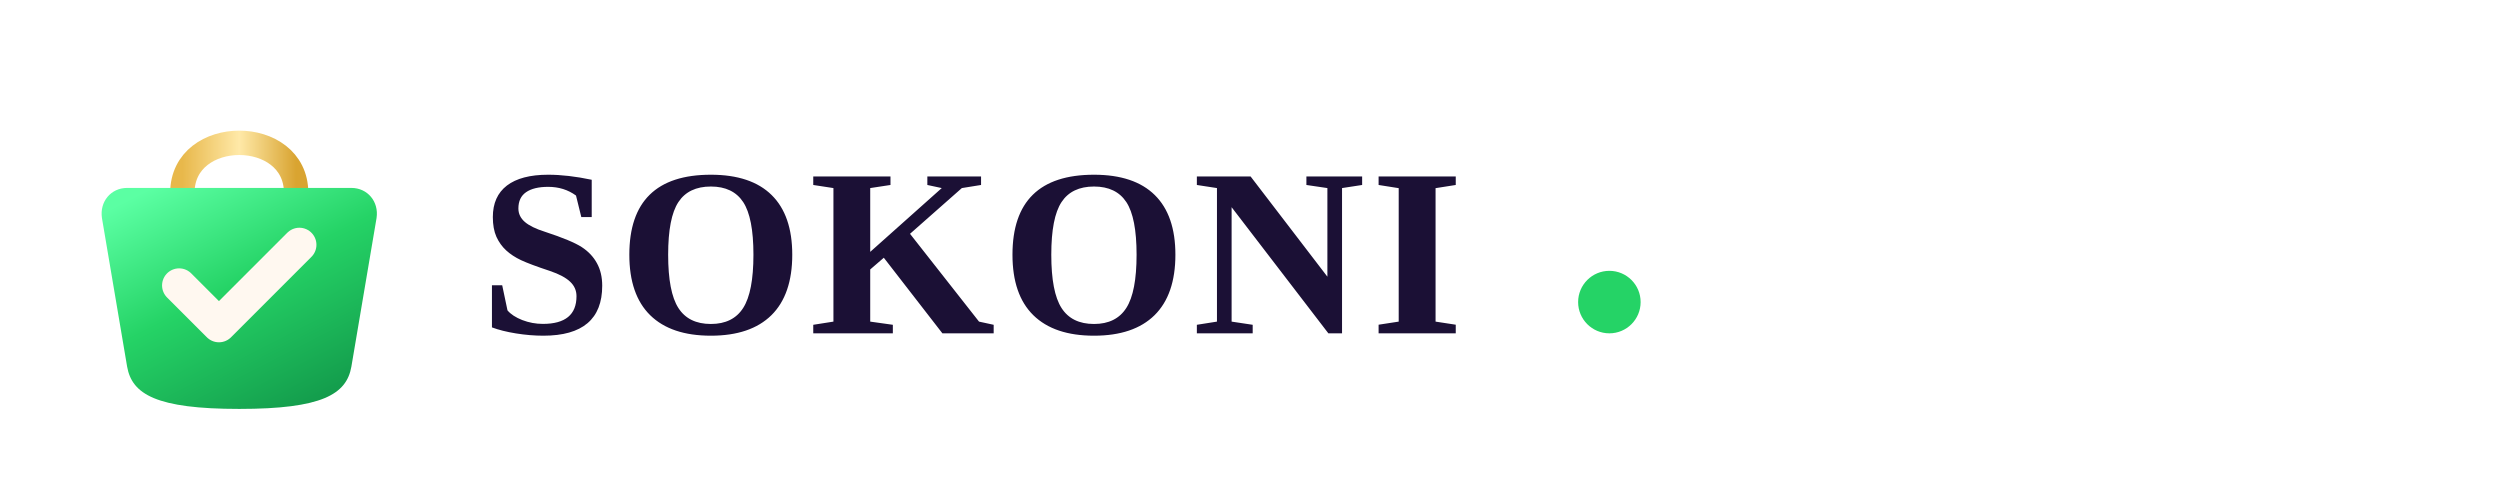
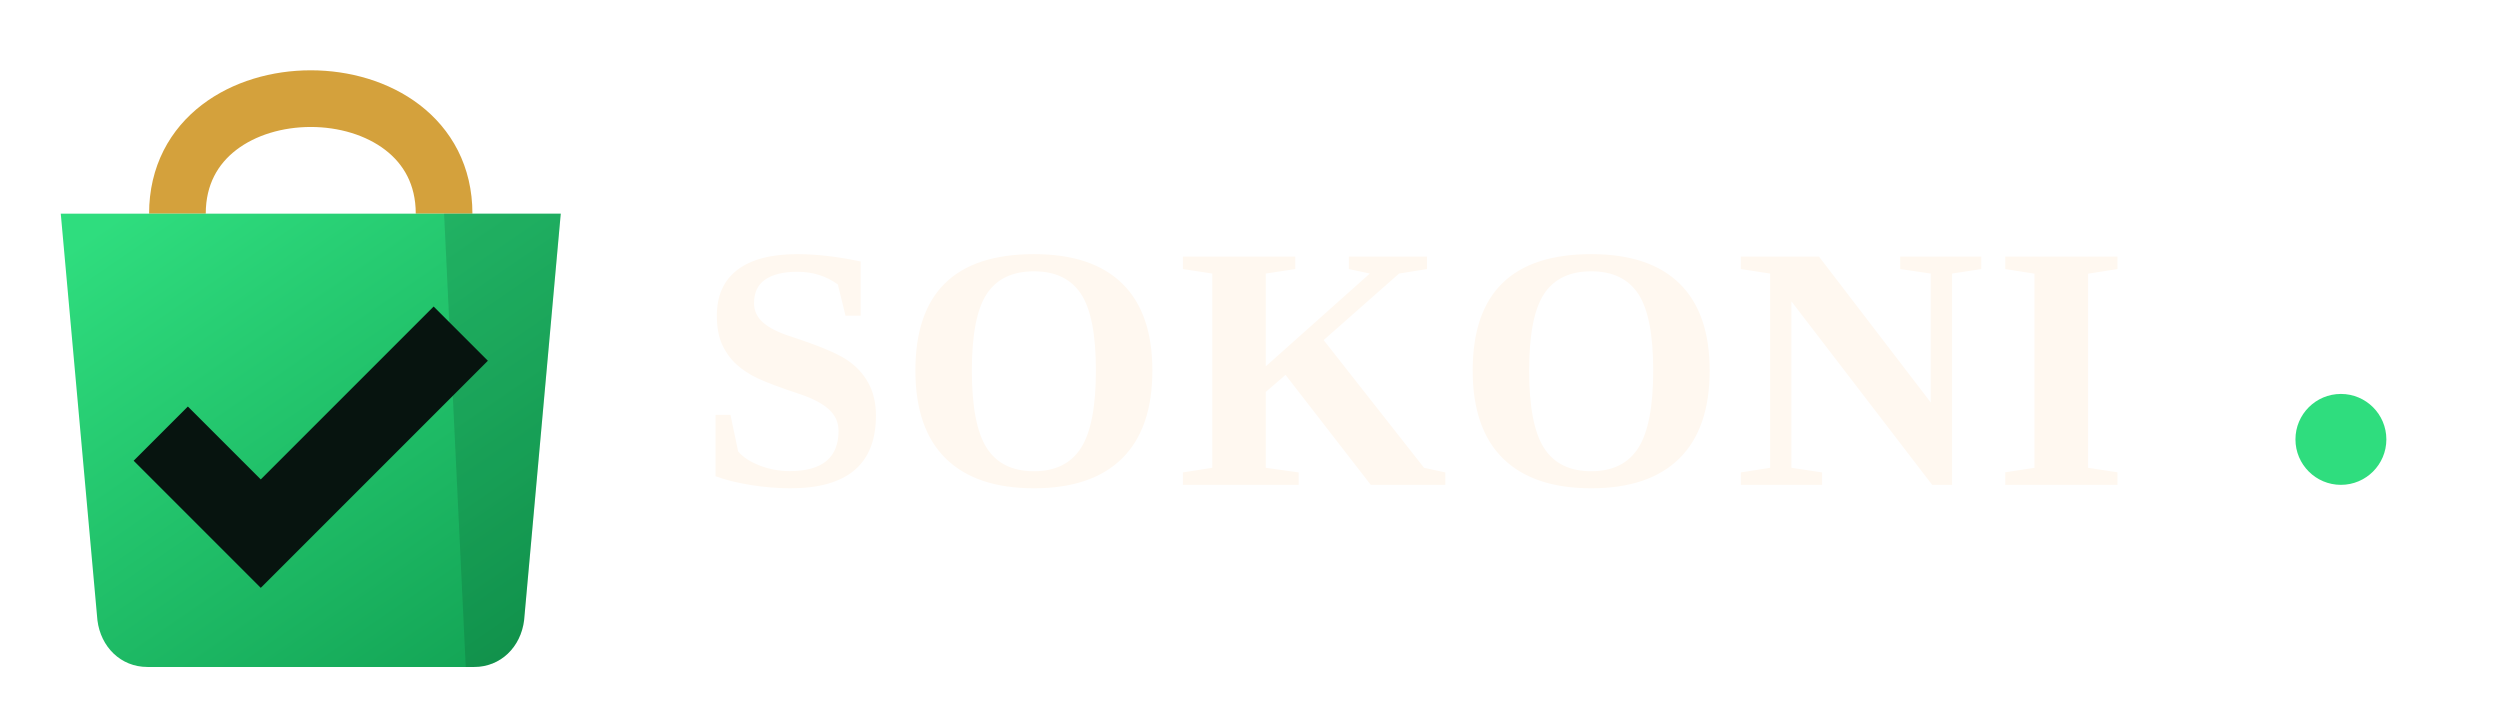
- <svg xmlns="http://www.w3.org/2000/svg" viewBox="0 0 480 96" role="img" aria-label="Sokoni">
+ <svg xmlns="http://www.w3.org/2000/svg" viewBox="0 0 330 96" role="img" aria-label="Sokoni">
  <defs>
-     <linearGradient id="bag" x1="18%" y1="0%" x2="82%" y2="100%">
-       <stop offset="0%" stop-color="#5BFFA3" />
-       <stop offset="45%" stop-color="#25D366" />
-       <stop offset="100%" stop-color="#12984A" />
-     </linearGradient>
-     <linearGradient id="grip" x1="0%" y1="0%" x2="100%" y2="0%">
-       <stop offset="0%" stop-color="#E8B84B" />
-       <stop offset="50%" stop-color="#FFE9A8" />
-       <stop offset="100%" stop-color="#D9A431" />
+     <linearGradient id="bag" x1="12%" y1="0%" x2="88%" y2="100%">
+       <stop offset="0%" stop-color="#2FDD7E" />
+       <stop offset="100%" stop-color="#13A455" />
    </linearGradient>
  </defs>
-   <g transform="translate(6 8) scale(0.156)">
-     <path d="M186 186 C186 104 326 104 326 186" fill="none" stroke="url(#grip)" stroke-width="30" stroke-linecap="round" />
-     <path fill="url(#bag)" d="M118 180 H394 C414 180 428 197 425 217 L394 400              C388 434 358 452 256 452 C154 452 124 434 118 400              L87 217 C84 197 98 180 118 180 Z" />
-     <path d="M182 300 L231 349 L330 250" fill="none" stroke="#FFF8F0" stroke-width="42" stroke-linecap="round" stroke-linejoin="round" />
+   <g transform="translate(-15.3 -11.4) scale(0.22)">
+     <path d="M176 180 C176 88 336 88 336 180" fill="none" stroke="#D4A13C" stroke-width="34" stroke-linecap="butt" />
+     <path d="M106 180 H406 L384 424 C382 440 370 452 354 452 H158 C142 452 130 440 128 424 Z" fill="url(#bag)" />
+     <path d="M336 180 H406 L384 424 C382 440 370 452 354 452 H349 Z" fill="#06341C" opacity="0.17" />
+     <path d="M166 312 L226 372 L346 252" fill="none" stroke="#07140F" stroke-width="46" stroke-linecap="butt" stroke-linejoin="miter" />
  </g>
-   <text x="92" y="64" font-family="Georgia, 'Times New Roman', serif" font-size="46" font-weight="700" letter-spacing="1" fill="#1B1035">SOKONI</text>
-   <circle cx="309" cy="58" r="6" fill="#25D366" />
+   <text x="92" y="64" font-family="Georgia, 'Times New Roman', serif" font-size="46" font-weight="700" letter-spacing="1" fill="#FFF8F0">SOKONI</text>
+   <circle cx="309" cy="58" r="6" fill="#2FDD7E" />
</svg>
